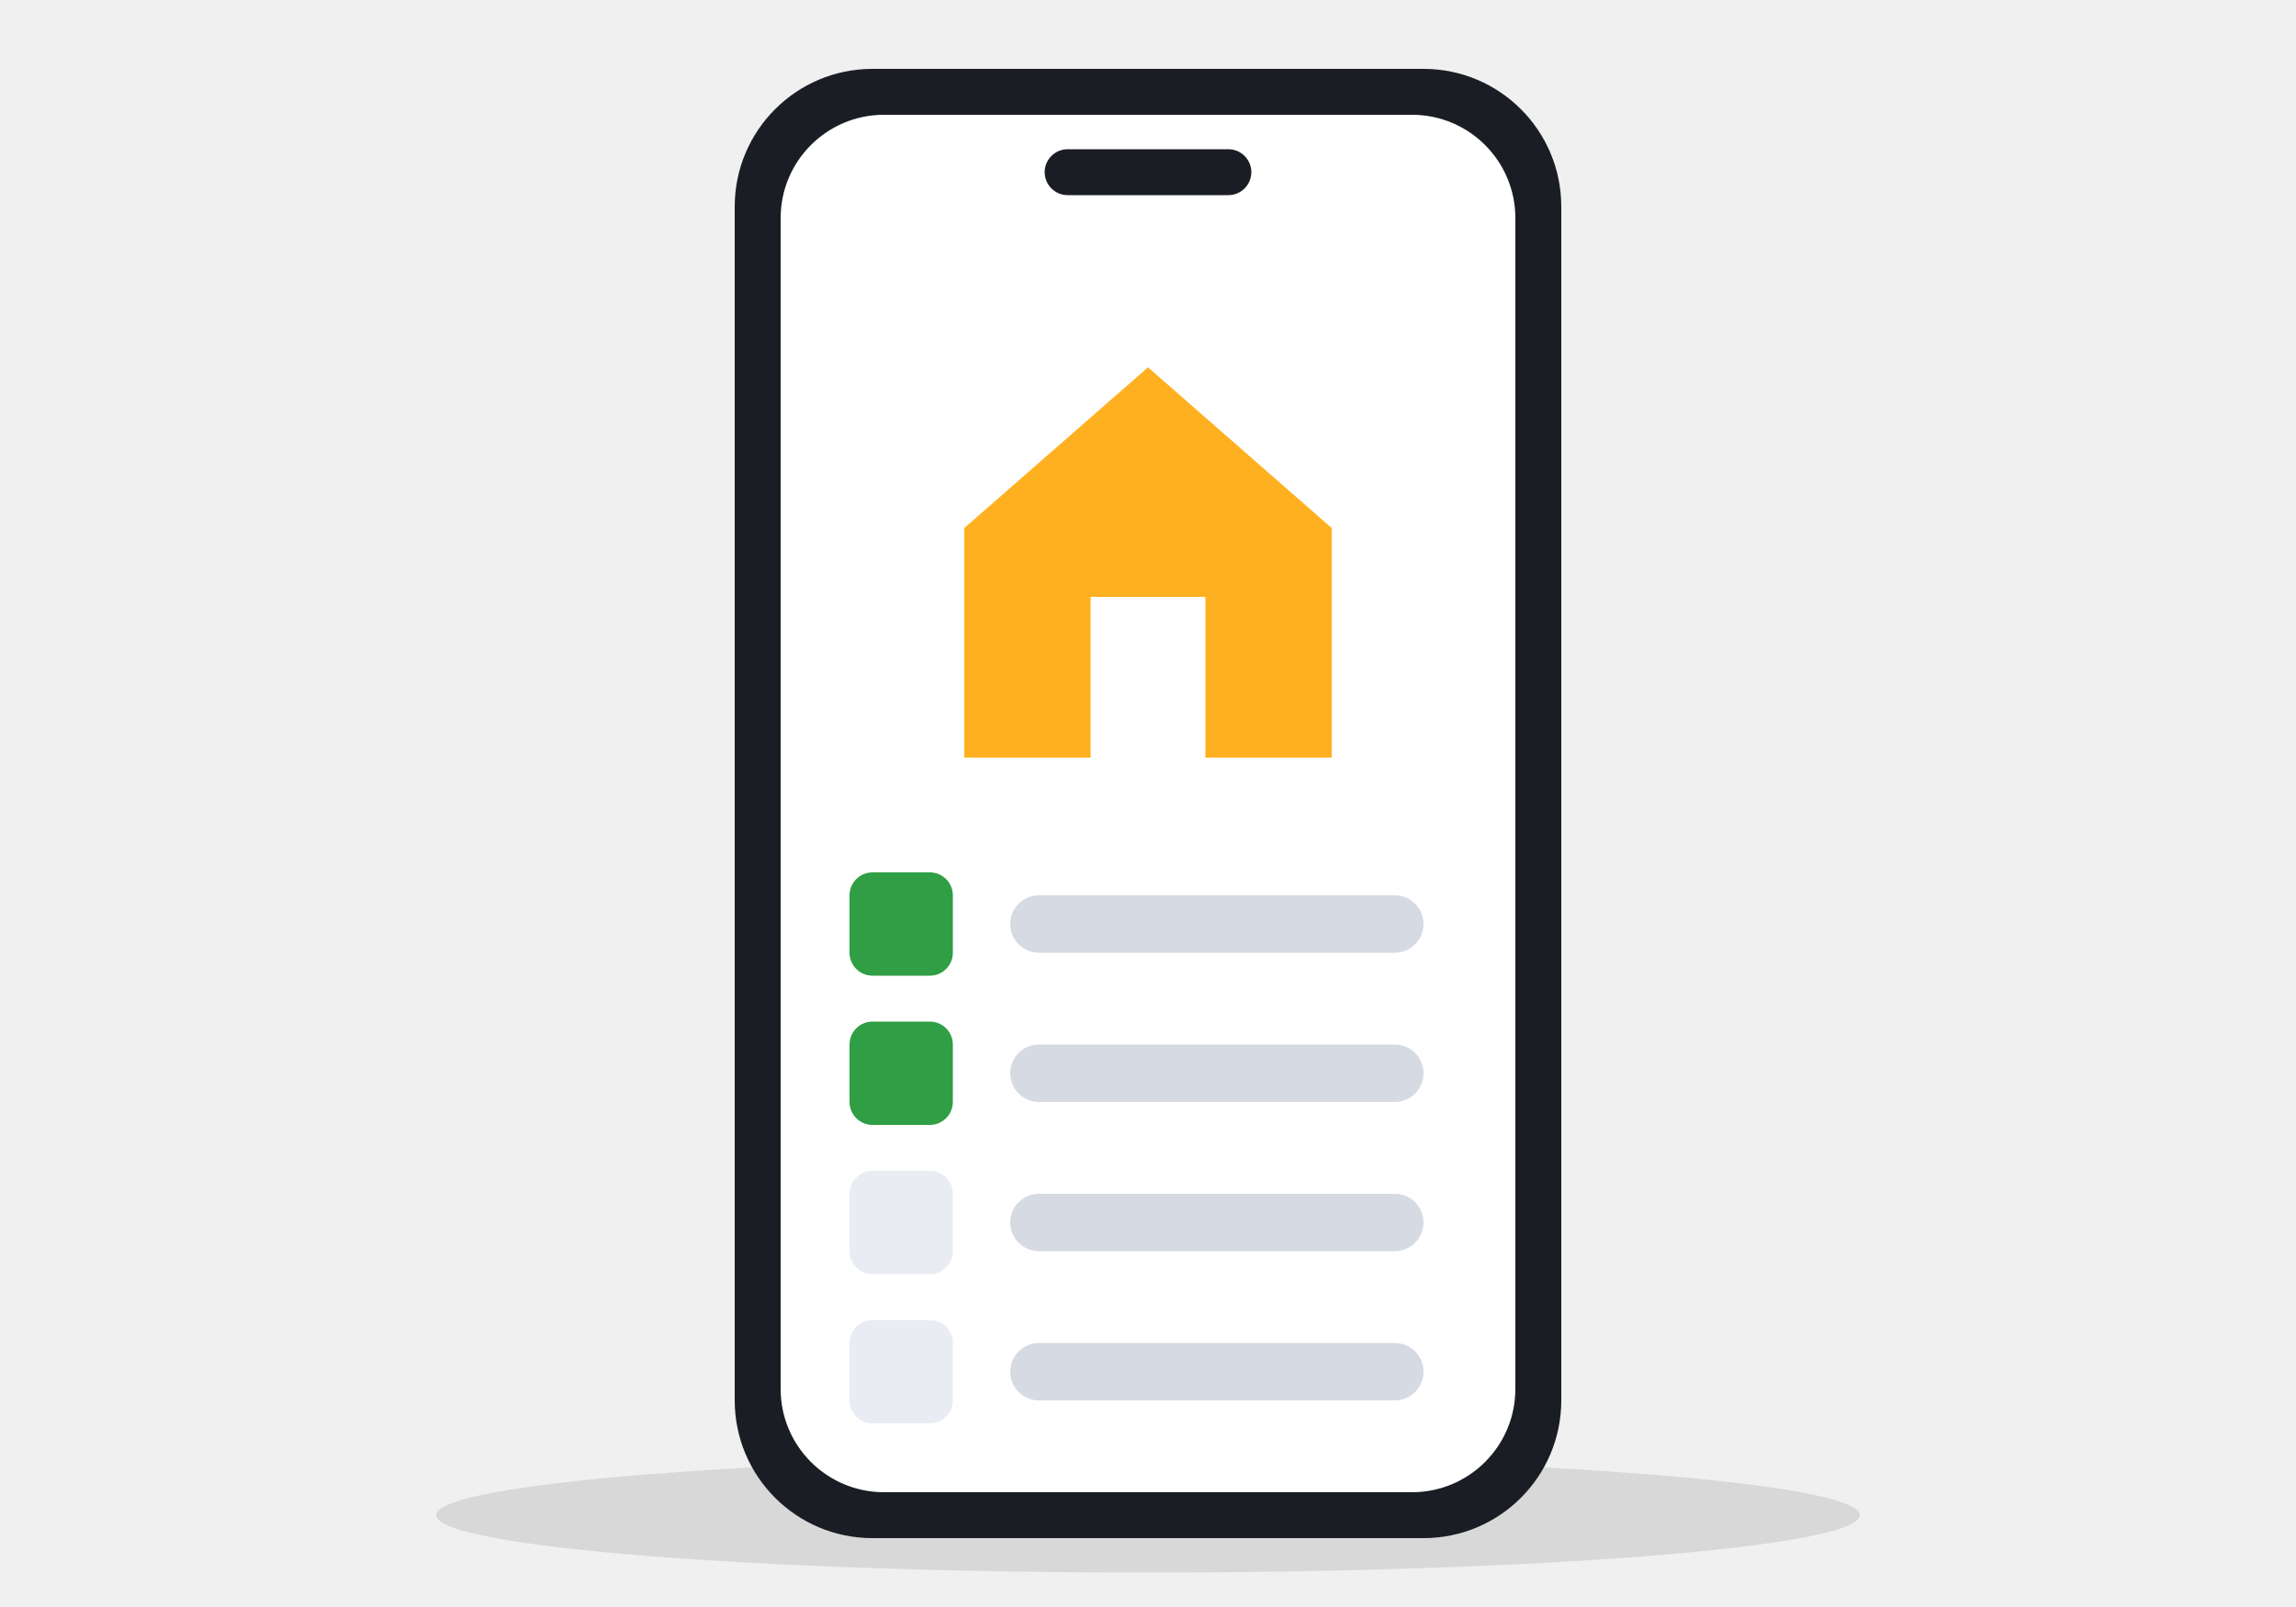
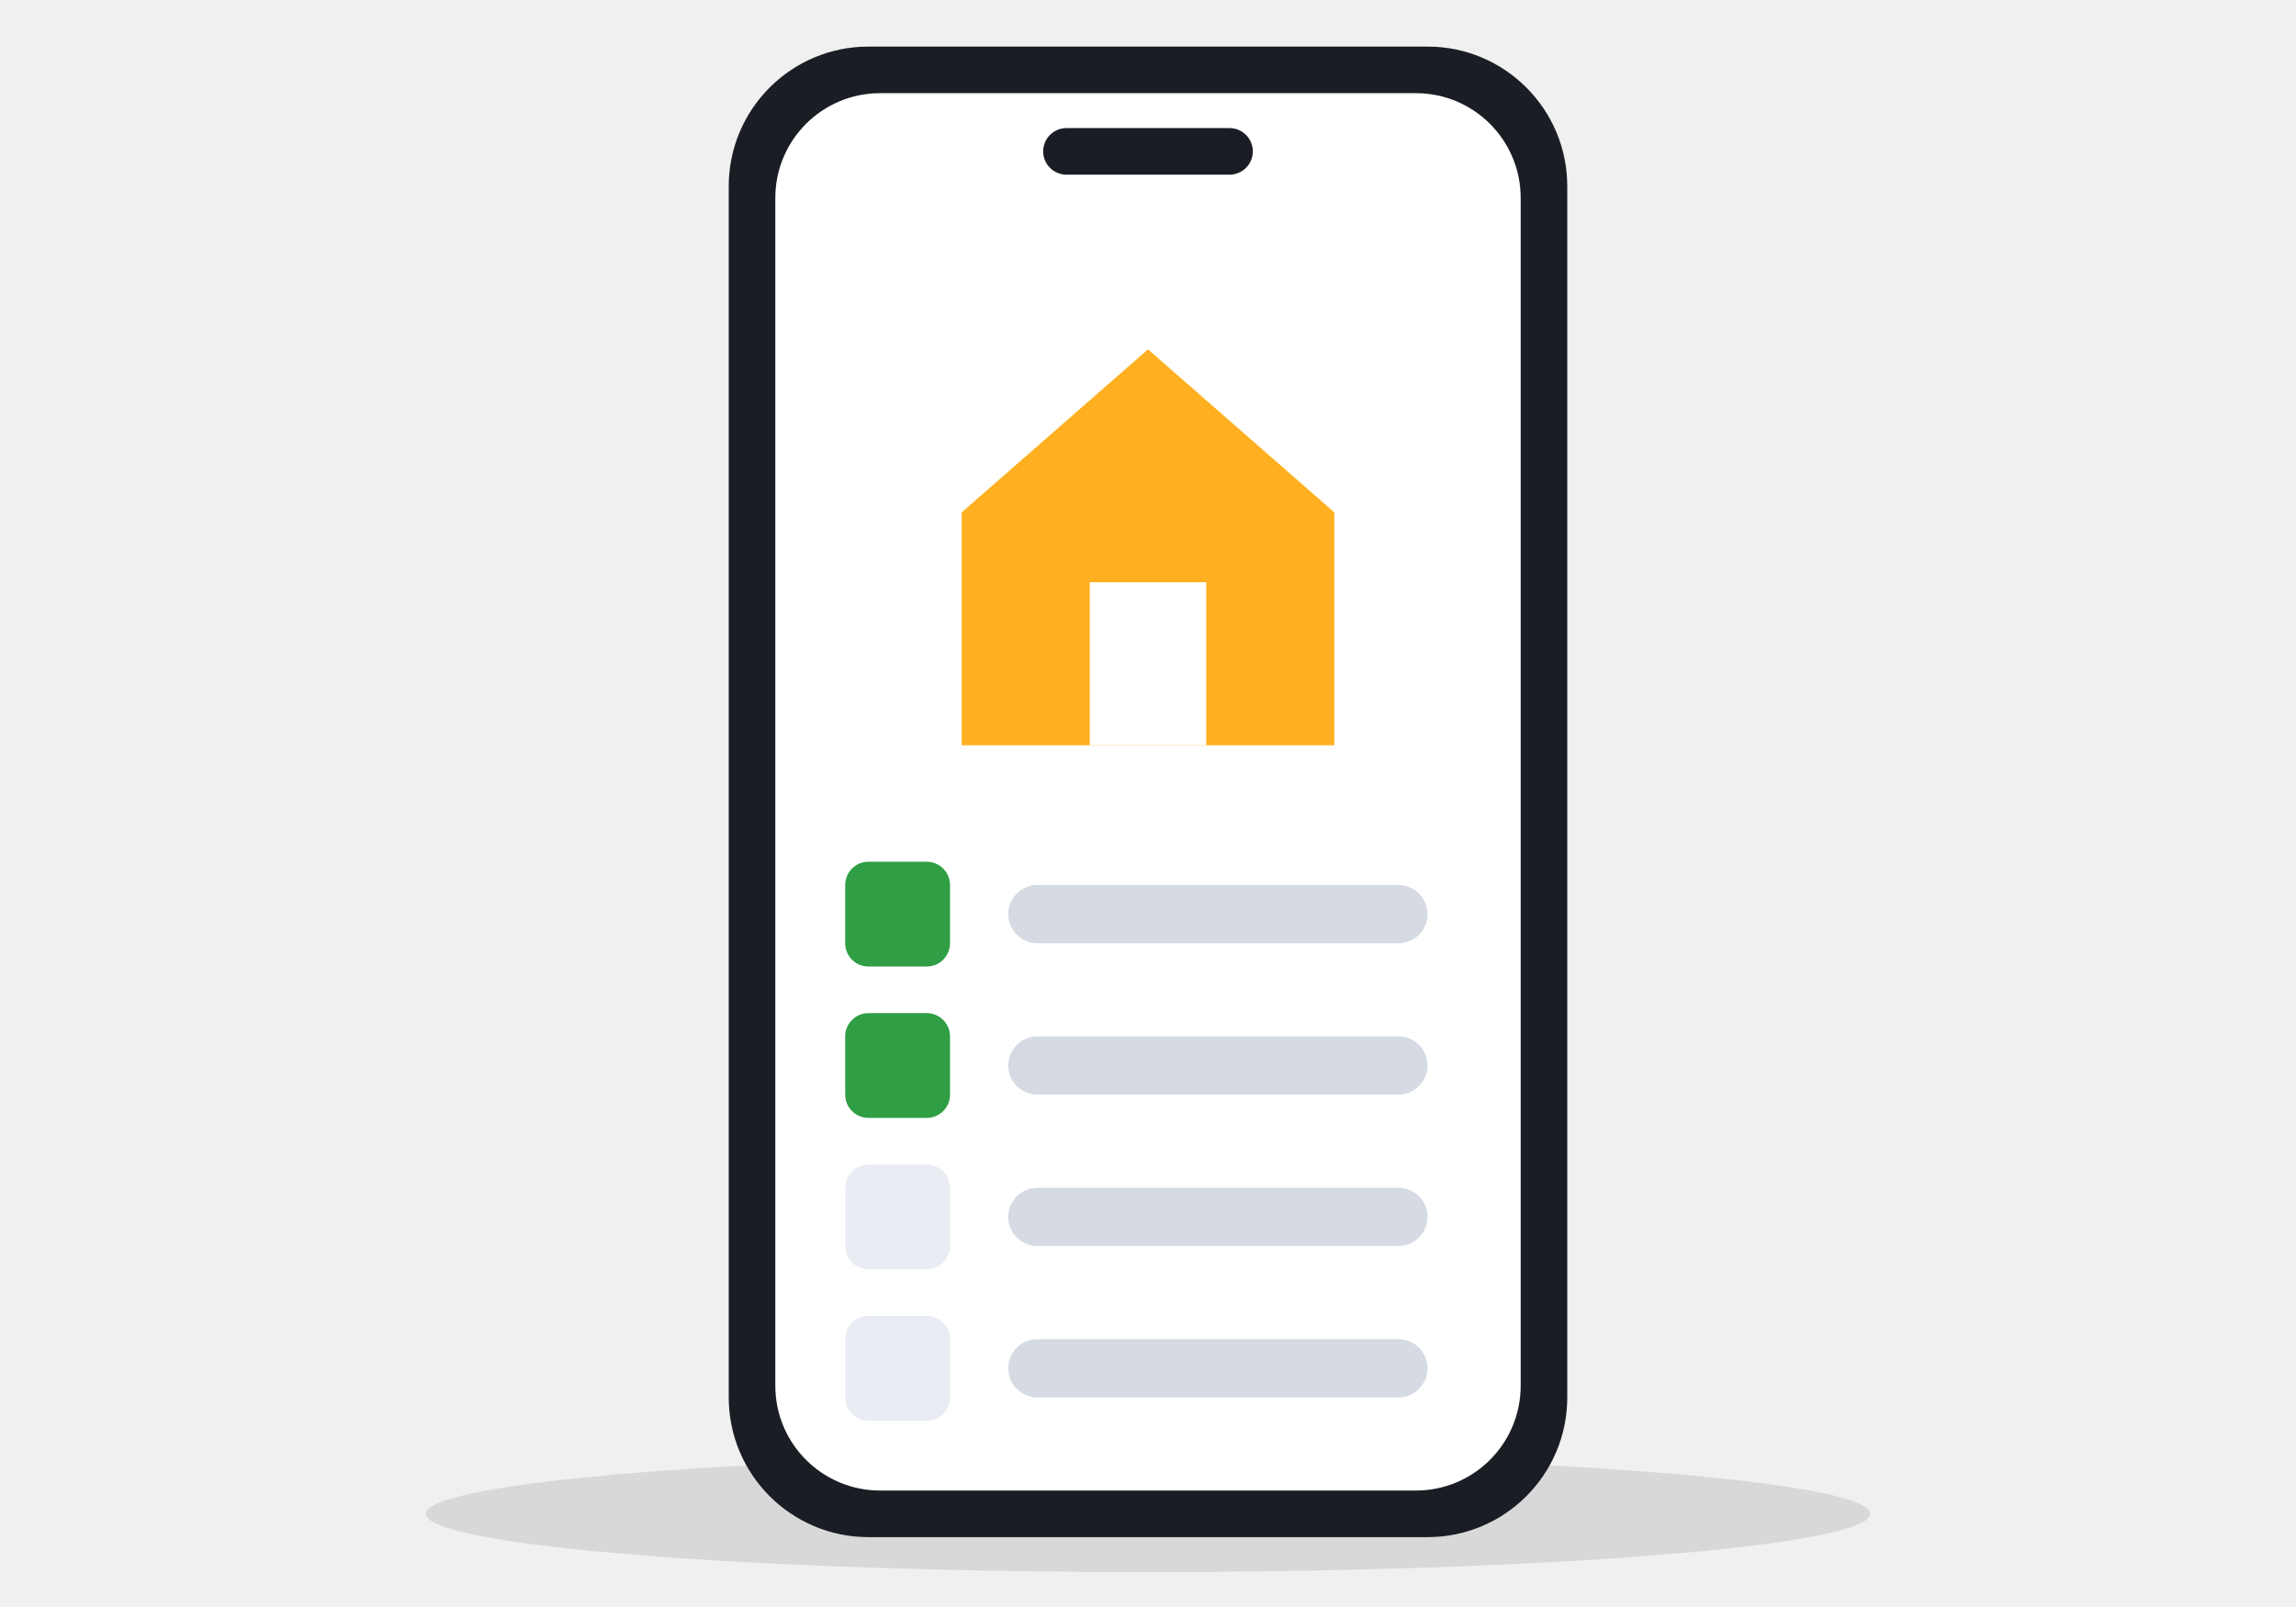
- <svg xmlns="http://www.w3.org/2000/svg" viewBox="0 0 200 140" width="200" height="140">
+ <svg xmlns="http://www.w3.org/2000/svg" viewBox="12 2 176 138" width="200" height="140">
  <ellipse cx="100" cy="132" rx="62" ry="5" fill="#000" opacity=".10" />
  <g>
    <rect x="64" y="6" width="72" height="128" rx="12" fill="#1A1D24" />
    <rect x="68" y="10" width="64" height="120" rx="9" fill="#fff" />
    <rect x="91.0" y="13" width="18" height="4" rx="2" fill="#1A1D24" />
    <path d="M84 46l16-14 16 14v20H84z" fill="#FFB020" />
    <rect x="95" y="52" width="10" height="14" fill="#fff" />
    <rect x="74" y="76" width="9" height="9" rx="2" fill="#2F9E44" />
    <rect x="88" y="78" width="36" height="5" rx="2.5" fill="#D5DAE3" />
    <rect x="74" y="89" width="9" height="9" rx="2" fill="#2F9E44" />
    <rect x="88" y="91" width="36" height="5" rx="2.5" fill="#D5DAE3" />
    <rect x="74" y="102" width="9" height="9" rx="2" fill="#E9ECF2" />
    <rect x="88" y="104" width="36" height="5" rx="2.5" fill="#D5DAE3" />
    <rect x="74" y="115" width="9" height="9" rx="2" fill="#E9ECF2" />
    <rect x="88" y="117" width="36" height="5" rx="2.5" fill="#D5DAE3" />
  </g>
</svg>
